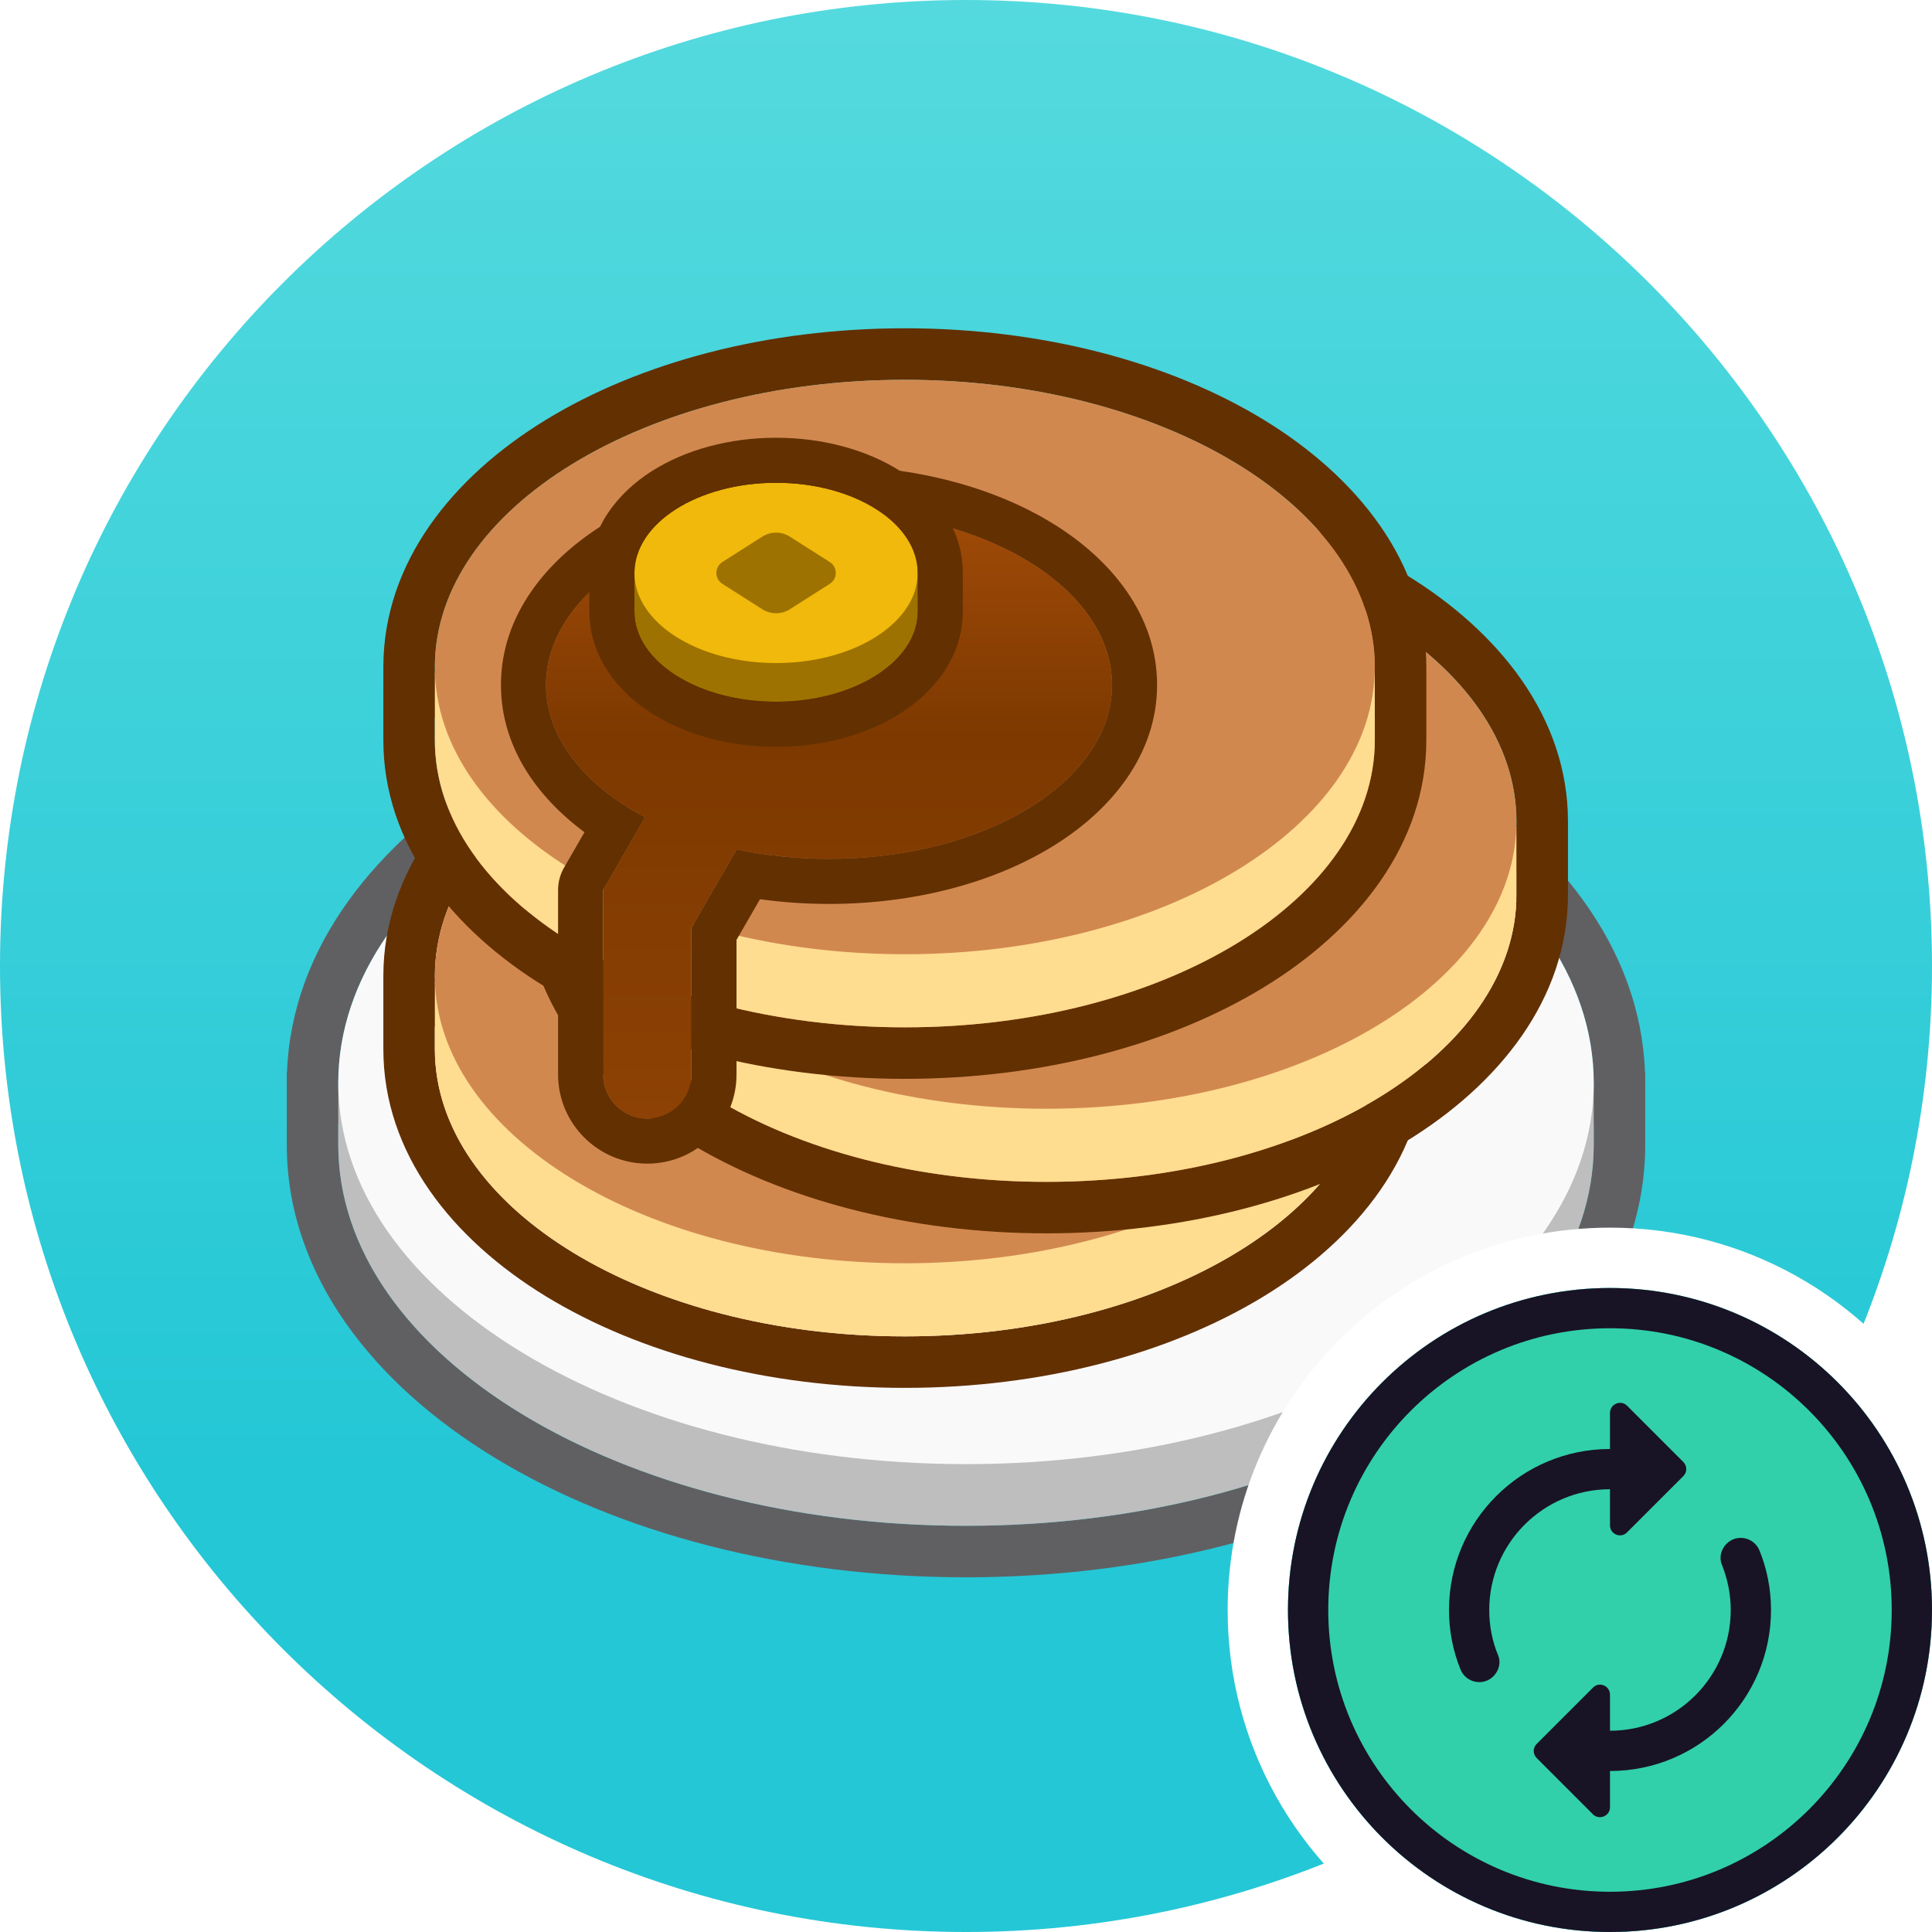
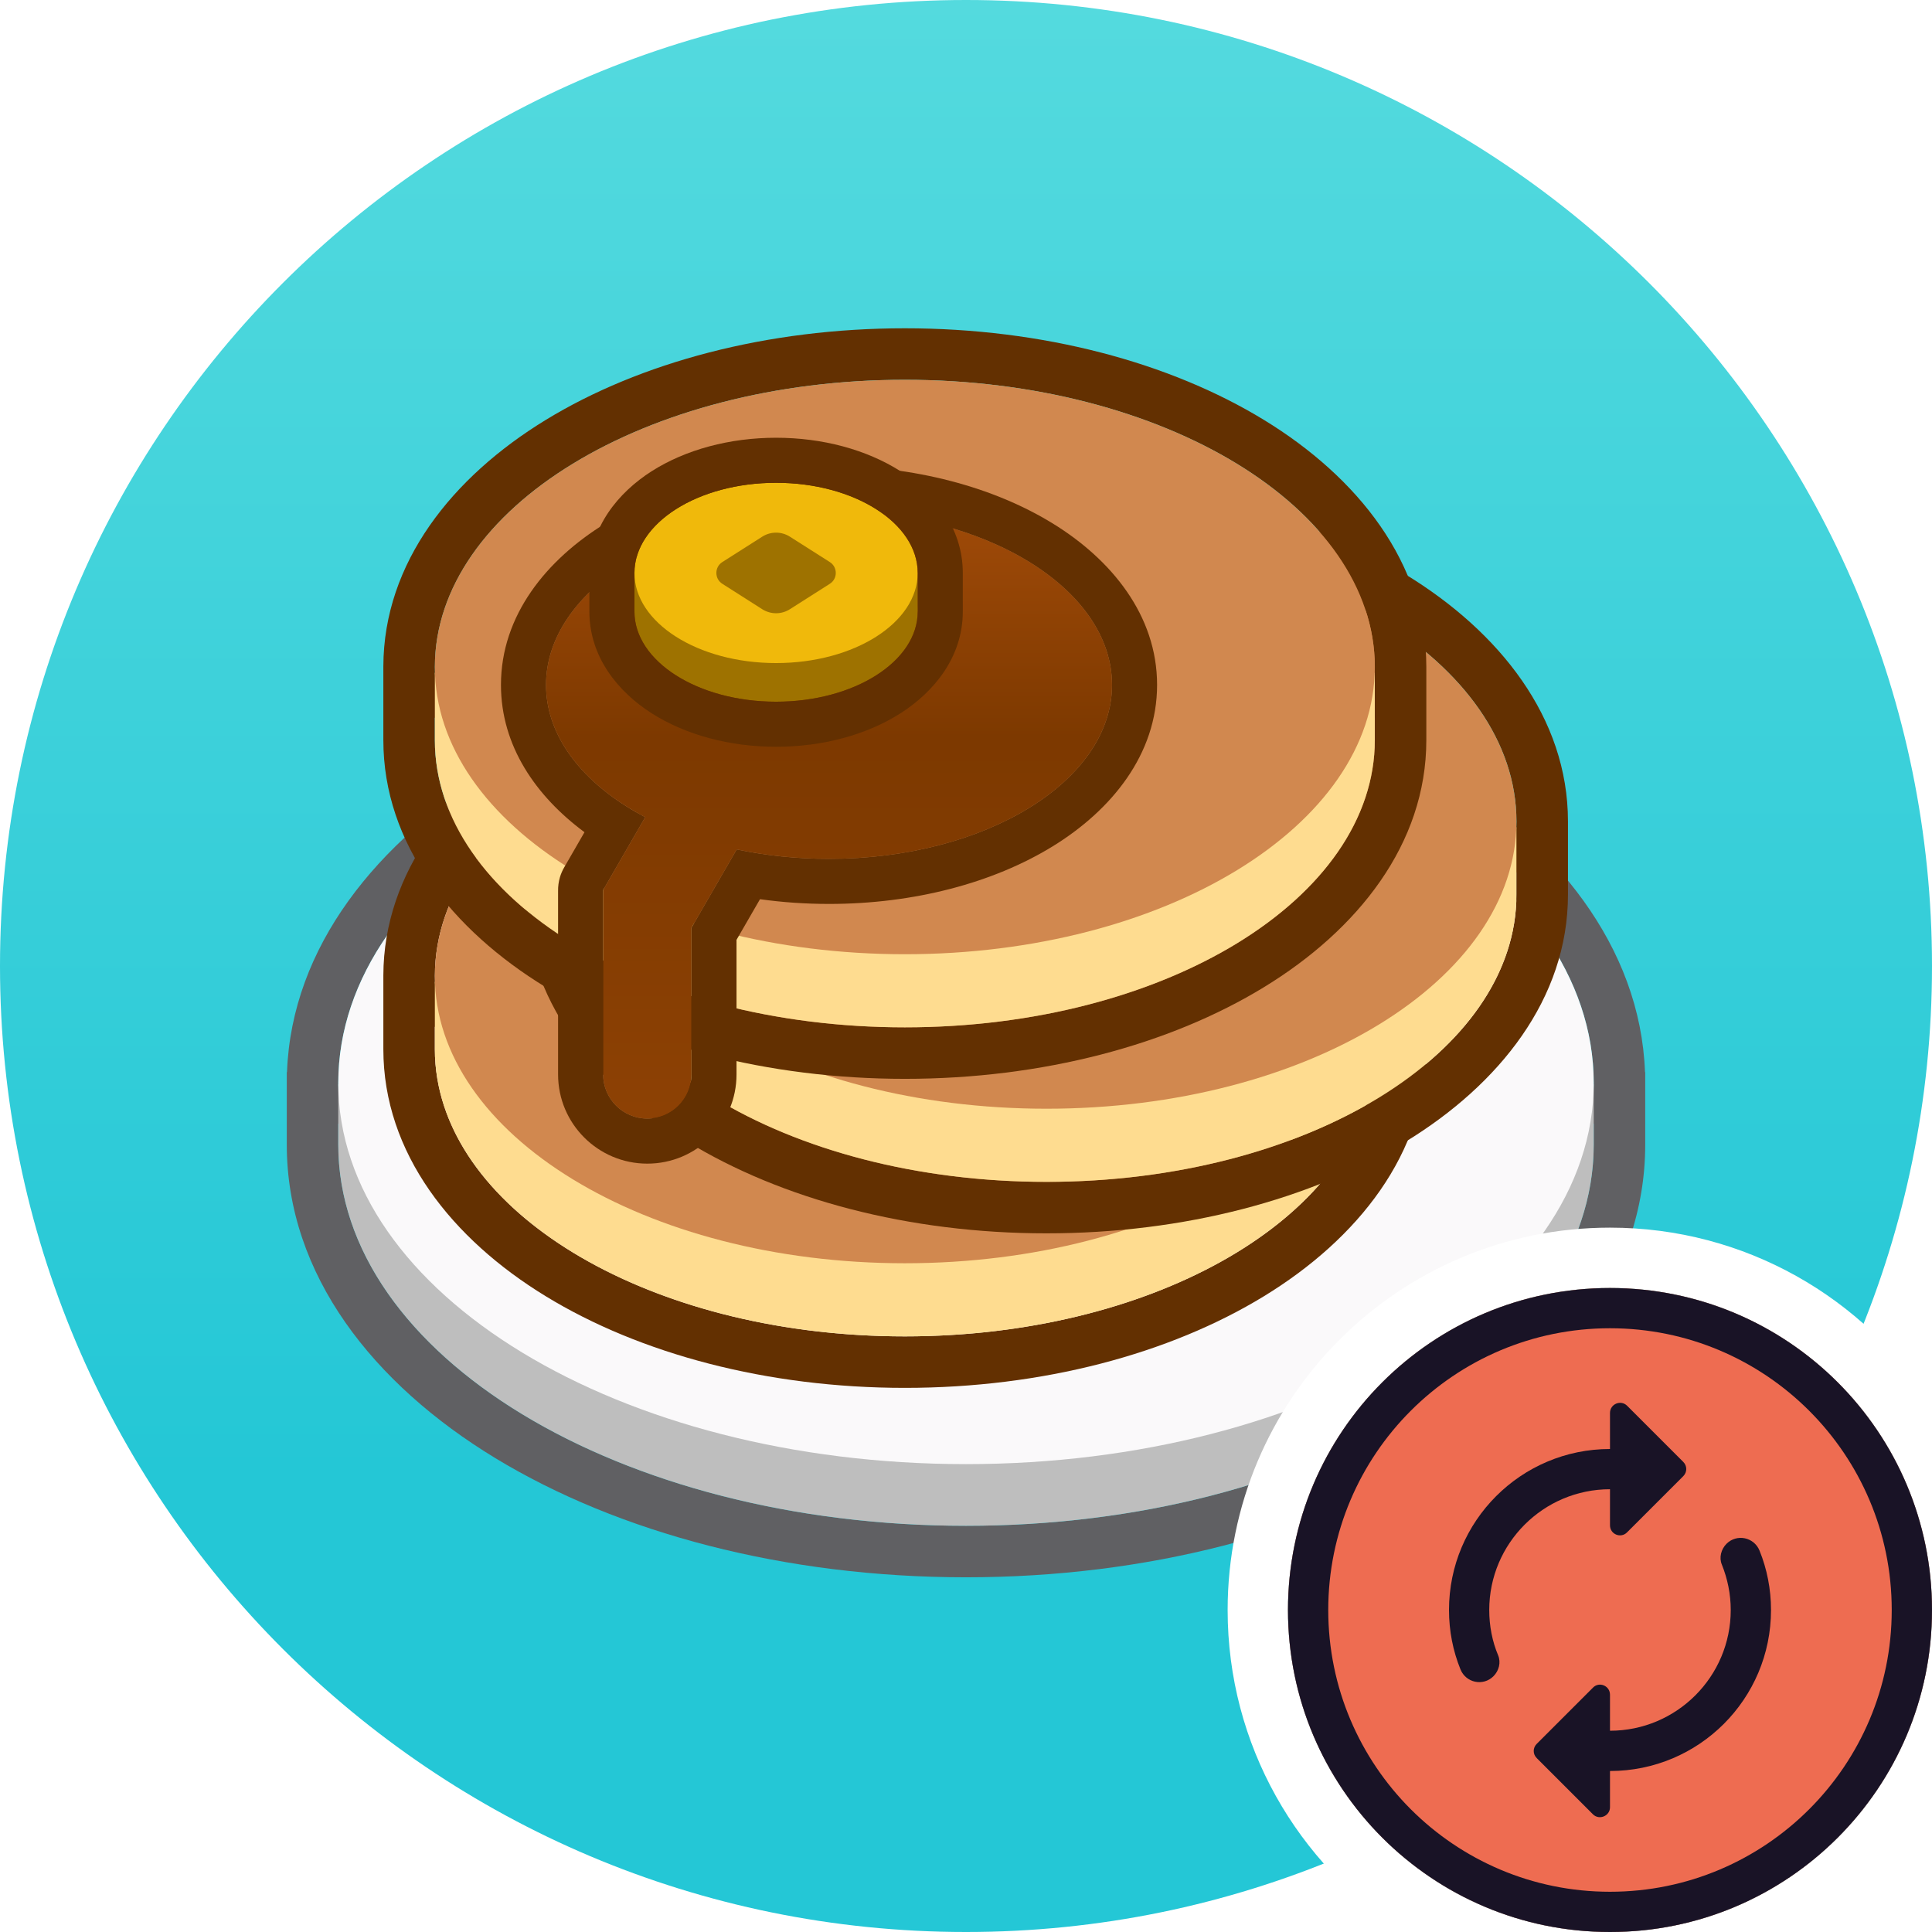
<svg xmlns="http://www.w3.org/2000/svg" width="64" height="64" fill="none" viewBox="0 0 64 64">
  <mask id="mask0" width="64" height="64" x="0" y="0" mask-type="alpha" maskUnits="userSpaceOnUse">
    <path fill="#C4C4C4" fill-rule="evenodd" d="M64 0H0V64H46.499C42.991 61.748 40.667 57.812 40.667 53.333C40.667 46.338 46.338 40.667 53.333 40.667C57.812 40.667 61.748 42.991 64 46.499V0Z" clip-rule="evenodd" />
  </mask>
  <g mask="url(#mask0)">
    <circle cx="32" cy="32" r="32" fill="url(#paint0_linear)" />
    <path fill="#606063" fill-rule="evenodd" d="M11.214 35.516C11.209 35.636 11.206 35.755 11.206 35.876C11.206 36.331 11.246 36.78 11.323 37.222H11.206V37.919C11.206 38.258 11.228 38.595 11.272 38.928C12.119 45.429 21.076 50.544 32 50.544C42.924 50.544 51.881 45.429 52.728 38.928C52.772 38.595 52.794 38.258 52.794 37.919V37.222H52.677C52.754 36.78 52.794 36.331 52.794 35.876C52.794 35.755 52.791 35.636 52.786 35.516C52.472 28.709 43.286 23.25 32 23.25C20.714 23.25 11.528 28.709 11.214 35.516ZM9.507 35.516C9.661 31.363 12.483 27.875 16.411 25.49C20.483 23.018 25.998 21.544 32 21.544C38.002 21.544 43.517 23.018 47.589 25.49C51.517 27.875 54.339 31.363 54.493 35.516H54.5V37.919C54.5 42.23 51.63 45.851 47.589 48.304C43.517 50.776 38.002 52.25 32 52.25C25.998 52.25 20.483 50.776 16.411 48.304C12.37 45.851 9.5 42.23 9.5 37.919V35.516H9.507Z" clip-rule="evenodd" />
    <path fill="#BEBEBE" d="M52.794 37.919C52.794 44.892 43.484 50.544 32 50.544C20.516 50.544 11.206 44.892 11.206 37.919V35.92H52.794V37.919Z" />
    <path fill="#FAF9FA" d="M52.794 35.876C52.794 42.849 43.484 48.501 32 48.501C20.516 48.501 11.206 42.849 11.206 35.876C11.206 28.903 20.516 23.25 32 23.25C43.484 23.25 52.794 28.903 52.794 35.876Z" />
    <path fill="#633001" fill-rule="evenodd" d="M14.406 32.309C14.406 32.317 14.406 32.325 14.406 32.333C14.406 32.907 14.489 33.469 14.648 34.015H14.405V34.755C14.405 35.081 14.432 35.404 14.485 35.721C15.277 40.522 21.91 44.269 29.974 44.269C38.038 44.269 44.67 40.522 45.463 35.721C45.516 35.404 45.543 35.081 45.543 34.755V34.015H45.3C45.455 33.484 45.538 32.938 45.543 32.38C45.543 32.364 45.543 32.348 45.543 32.333C45.543 32.325 45.543 32.317 45.543 32.309C45.522 27.065 38.56 22.818 29.974 22.818C21.389 22.818 14.427 27.065 14.406 32.309ZM12.699 32.309H12.699V34.755C12.699 38.201 14.978 41.045 18.076 42.938C21.202 44.849 25.413 45.975 29.974 45.975C34.535 45.975 38.746 44.849 41.872 42.938C44.97 41.045 47.249 38.201 47.249 34.755V32.386C47.249 32.368 47.249 32.35 47.249 32.333C47.249 28.886 44.97 26.042 41.873 24.149C38.746 22.238 34.535 21.112 29.974 21.112C25.413 21.112 21.203 22.238 18.076 24.149C14.986 26.038 12.71 28.873 12.699 32.309Z" clip-rule="evenodd" />
    <path fill="#FEDC90" d="M45.542 34.755C45.542 40.009 38.572 44.269 29.974 44.269C21.376 44.269 14.405 40.009 14.405 34.755V32.522H45.542V34.755Z" />
    <path fill="#D1884F" d="M45.542 32.333C45.542 37.587 38.572 41.847 29.974 41.847C21.376 41.847 14.405 37.587 14.405 32.333C14.405 27.078 21.376 22.818 29.974 22.818C38.572 22.818 45.542 27.078 45.542 32.333Z" />
    <path fill="#633001" fill-rule="evenodd" d="M19.098 27.19C19.098 27.198 19.098 27.206 19.098 27.214C19.098 27.788 19.181 28.35 19.34 28.897H19.097V29.636C19.097 29.962 19.124 30.285 19.177 30.603C19.969 35.403 26.602 39.15 34.666 39.15C42.73 39.15 49.362 35.403 50.155 30.603C50.208 30.285 50.234 29.962 50.234 29.636V28.897H49.992C50.147 28.365 50.23 27.819 50.234 27.261C50.235 27.245 50.235 27.23 50.235 27.214C50.235 27.206 50.235 27.198 50.235 27.19C50.214 21.947 43.252 17.7 34.666 17.7C26.081 17.7 19.118 21.947 19.098 27.19ZM17.391 27.19H17.391V29.636C17.391 33.083 19.67 35.927 22.767 37.819C25.894 39.73 30.105 40.856 34.666 40.856C39.227 40.856 43.438 39.73 46.564 37.819C49.662 35.927 51.941 33.083 51.941 29.636V27.267C51.941 27.25 51.941 27.232 51.941 27.214C51.941 23.767 49.662 20.923 46.564 19.031C43.438 17.12 39.227 15.993 34.666 15.993C30.105 15.993 25.894 17.12 22.768 19.031C19.677 20.919 17.402 23.754 17.391 27.19Z" clip-rule="evenodd" />
    <path fill="#FEDC90" d="M50.234 29.636C50.234 34.891 43.264 39.151 34.666 39.151C26.067 39.151 19.097 34.891 19.097 29.636V27.404H50.234V29.636Z" />
    <path fill="#D1884F" d="M50.234 27.214C50.234 32.469 43.264 36.728 34.666 36.728C26.067 36.728 19.097 32.469 19.097 27.214C19.097 21.96 26.067 17.7 34.666 17.7C43.264 17.7 50.234 21.96 50.234 27.214Z" />
    <path fill="#633001" fill-rule="evenodd" d="M14.406 22.072C14.406 22.08 14.406 22.088 14.406 22.096C14.406 22.67 14.489 23.232 14.648 23.778H14.405V24.517C14.405 24.844 14.432 25.166 14.485 25.484C15.277 30.285 21.91 34.032 29.974 34.032C38.038 34.032 44.67 30.285 45.463 25.484C45.516 25.166 45.543 24.844 45.543 24.517V23.778H45.3C45.455 23.247 45.538 22.7 45.543 22.142C45.543 22.127 45.543 22.111 45.543 22.096C45.543 22.088 45.543 22.08 45.543 22.072C45.522 16.828 38.56 12.581 29.974 12.581C21.389 12.581 14.427 16.828 14.406 22.072ZM12.699 22.072H12.699V24.517C12.699 27.964 14.978 30.808 18.076 32.701C21.202 34.612 25.413 35.738 29.974 35.738C34.535 35.738 38.746 34.612 41.872 32.701C44.97 30.808 47.249 27.964 47.249 24.517V22.149C47.249 22.131 47.249 22.113 47.249 22.096C47.249 18.649 44.97 15.805 41.873 13.912C38.746 12.001 34.535 10.875 29.974 10.875C25.413 10.875 21.203 12.001 18.076 13.912C14.986 15.8 12.71 18.636 12.699 22.072Z" clip-rule="evenodd" />
    <path fill="#FEDC90" d="M45.542 24.517C45.542 29.772 38.572 34.032 29.974 34.032C21.376 34.032 14.405 29.772 14.405 24.517V22.285H45.542V24.517Z" />
    <path fill="#D1884F" d="M45.542 22.096C45.542 27.35 38.572 31.61 29.974 31.61C21.376 31.61 14.405 27.35 14.405 22.096C14.405 16.841 21.376 12.581 29.974 12.581C38.572 12.581 45.542 16.841 45.542 22.096Z" />
    <path fill="url(#paint1_linear)" fill-rule="evenodd" d="M18.088 22.688C18.088 24.442 19.363 26.013 21.374 27.07L19.98 29.484L19.981 29.484H19.98V35.592C19.98 36.399 20.635 37.054 21.443 37.054C22.251 37.054 22.905 36.399 22.905 35.592V30.734L24.404 28.138C25.363 28.341 26.392 28.451 27.463 28.451C32.64 28.451 36.837 25.871 36.837 22.688C36.837 19.504 32.64 16.924 27.463 16.924C22.285 16.924 18.088 19.504 18.088 22.688Z" clip-rule="evenodd" />
    <path fill="#633001" fill-rule="evenodd" d="M21.374 27.07C21.151 26.953 20.937 26.83 20.733 26.7C19.096 25.663 18.088 24.247 18.088 22.688C18.088 19.504 22.285 16.924 27.462 16.924C32.64 16.924 36.837 19.504 36.837 22.688C36.837 25.871 32.64 28.451 27.462 28.451C26.392 28.451 25.363 28.341 24.404 28.138L22.905 30.734V35.592C22.905 36.399 22.25 37.054 21.443 37.054C20.635 37.054 19.98 36.399 19.98 35.592V29.484L21.374 27.07ZM18.487 29.509V35.592C18.487 37.224 19.811 38.547 21.443 38.547C23.075 38.547 24.398 37.224 24.398 35.592V31.134L25.176 29.787C25.914 29.89 26.679 29.944 27.462 29.944C30.282 29.944 32.906 29.245 34.873 28.035C36.817 26.84 38.33 24.992 38.33 22.688C38.33 20.383 36.817 18.535 34.873 17.34C32.906 16.13 30.282 15.431 27.462 15.431C24.643 15.431 22.019 16.13 20.052 17.34C18.108 18.535 16.595 20.383 16.595 22.688C16.595 24.71 17.753 26.375 19.362 27.568L18.698 28.719C18.634 28.825 18.584 28.94 18.548 29.061C18.505 29.209 18.485 29.36 18.487 29.509Z" clip-rule="evenodd" />
    <path fill="#9E7200" d="M21.017 20.259C21.017 21.908 23.117 23.245 25.708 23.245C28.3 23.245 30.4 21.908 30.4 20.259C30.4 18.61 28.3 17.273 25.708 17.273C23.117 17.273 21.017 18.61 21.017 20.259Z" />
    <path fill="#9E7200" d="M21.017 18.98H30.401V20.259H21.017V18.98Z" />
    <path fill="#F0B90B" d="M21.017 18.979C21.017 20.628 23.117 21.965 25.708 21.965C28.3 21.965 30.4 20.628 30.4 18.979C30.4 17.33 28.3 15.993 25.708 15.993C23.117 15.993 21.017 17.33 21.017 18.979Z" />
    <path fill="#9E7200" d="M23.928 18.619L25.25 17.778C25.53 17.6 25.887 17.6 26.166 17.778L27.489 18.619C27.752 18.787 27.752 19.172 27.489 19.339L26.166 20.181C25.887 20.359 25.53 20.359 25.25 20.181L23.928 19.339C23.665 19.172 23.665 18.787 23.928 18.619Z" />
    <path fill="#633001" fill-rule="evenodd" d="M21.59 15.608C22.713 14.894 24.173 14.501 25.709 14.501C27.244 14.501 28.705 14.894 29.828 15.608C30.933 16.312 31.894 17.467 31.894 18.979V20.259C31.894 21.771 30.933 22.926 29.828 23.63C28.705 24.345 27.244 24.738 25.709 24.738C24.173 24.738 22.713 24.345 21.59 23.63C20.484 22.926 19.524 21.771 19.524 20.259V18.979C19.524 17.467 20.484 16.312 21.59 15.608ZM25.709 15.993C23.117 15.993 21.017 17.33 21.017 18.979V20.259C21.017 21.908 23.117 23.245 25.709 23.245C28.3 23.245 30.401 21.908 30.401 20.259V18.979C30.401 17.33 28.3 15.993 25.709 15.993Z" clip-rule="evenodd" />
  </g>
  <circle cx="53.333" cy="53.333" r="10.667" fill="url(#paint2_linear)" />
  <path fill="#606063" fill-rule="evenodd" d="M46.404 54.505C46.403 54.545 46.402 54.585 46.402 54.625C46.402 54.777 46.415 54.926 46.441 55.074H46.402V55.306C46.402 55.419 46.409 55.532 46.424 55.643C46.706 57.81 49.692 59.515 53.333 59.515C56.974 59.515 59.96 57.81 60.242 55.643C60.257 55.532 60.264 55.419 60.264 55.306V55.074H60.225C60.251 54.926 60.264 54.777 60.264 54.625C60.264 54.585 60.263 54.545 60.261 54.505C60.157 52.236 57.095 50.417 53.333 50.417C49.571 50.417 46.509 52.236 46.404 54.505ZM45.835 54.505C45.887 53.121 46.828 51.958 48.137 51.163C49.494 50.339 51.332 49.848 53.333 49.848C55.334 49.848 57.172 50.339 58.529 51.163C59.839 51.958 60.779 53.121 60.831 54.505H60.833V55.306C60.833 56.743 59.876 57.95 58.529 58.768C57.172 59.592 55.334 60.083 53.333 60.083C51.332 60.083 49.494 59.592 48.137 58.768C46.79 57.95 45.833 56.743 45.833 55.306V54.505H45.835Z" clip-rule="evenodd" />
  <path fill="#BEBEBE" d="M60.264 55.306C60.264 57.63 57.161 59.515 53.333 59.515C49.505 59.515 46.402 57.63 46.402 55.306V54.64H60.264V55.306Z" />
  <path fill="#FAF9FA" d="M60.264 54.625C60.264 56.95 57.161 58.834 53.333 58.834C49.505 58.834 46.402 56.95 46.402 54.625C46.402 52.301 49.505 50.417 53.333 50.417C57.161 50.417 60.264 52.301 60.264 54.625Z" />
  <path fill="#633001" fill-rule="evenodd" d="M47.468 53.436C47.468 53.439 47.468 53.441 47.468 53.444C47.468 53.636 47.496 53.823 47.549 54.005H47.468V54.252C47.468 54.36 47.477 54.468 47.495 54.574C47.759 56.174 49.97 57.423 52.658 57.423C55.346 57.423 57.556 56.174 57.821 54.574C57.838 54.468 57.847 54.36 57.847 54.252V54.005H57.766C57.818 53.828 57.846 53.646 57.847 53.46C57.847 53.455 57.847 53.449 57.847 53.444C57.847 53.441 57.847 53.439 57.847 53.436C57.84 51.688 55.52 50.273 52.658 50.273C49.796 50.273 47.475 51.688 47.468 53.436ZM46.9 53.436H46.899V54.252C46.899 55.4 47.659 56.348 48.692 56.979C49.734 57.616 51.137 57.992 52.658 57.992C54.178 57.992 55.582 57.616 56.624 56.979C57.656 56.348 58.416 55.4 58.416 54.252V53.462C58.416 53.456 58.416 53.45 58.416 53.444C58.416 52.295 57.656 51.347 56.624 50.716C55.582 50.079 54.178 49.704 52.658 49.704C51.138 49.704 49.734 50.079 48.692 50.716C47.661 51.346 46.903 52.291 46.9 53.436Z" clip-rule="evenodd" />
  <path fill="#FEDC90" d="M57.847 54.252C57.847 56.003 55.524 57.423 52.658 57.423C49.792 57.423 47.468 56.003 47.468 54.252V53.507H57.847V54.252Z" />
  <path fill="#D1884F" d="M57.847 53.444C57.847 55.196 55.524 56.616 52.658 56.616C49.792 56.616 47.468 55.196 47.468 53.444C47.468 51.693 49.792 50.273 52.658 50.273C55.524 50.273 57.847 51.693 57.847 53.444Z" />
  <path fill="#633001" fill-rule="evenodd" d="M49.032 51.73C49.032 51.733 49.032 51.735 49.032 51.738C49.032 51.929 49.06 52.117 49.113 52.299H49.032V52.545C49.032 52.654 49.041 52.762 49.059 52.867C49.323 54.468 51.534 55.717 54.222 55.717C56.91 55.717 59.12 54.468 59.385 52.867C59.402 52.762 59.411 52.654 59.411 52.545V52.299H59.33C59.382 52.122 59.41 51.94 59.411 51.754C59.411 51.748 59.411 51.743 59.411 51.738C59.411 51.735 59.411 51.733 59.411 51.73C59.404 49.982 57.084 48.566 54.222 48.566C51.36 48.566 49.039 49.982 49.032 51.73ZM48.464 51.73H48.463V52.545C48.463 53.694 49.223 54.642 50.255 55.273C51.298 55.91 52.701 56.285 54.222 56.285C55.742 56.285 57.146 55.91 58.188 55.273C59.22 54.642 59.98 53.694 59.98 52.545V51.756C59.98 51.75 59.98 51.744 59.98 51.738C59.98 50.589 59.22 49.641 58.188 49.01C57.146 48.373 55.742 47.998 54.222 47.998C52.701 47.998 51.298 48.373 50.256 49.01C49.225 49.64 48.467 50.585 48.464 51.73Z" clip-rule="evenodd" />
  <path fill="#FEDC90" d="M59.411 52.545C59.411 54.297 57.088 55.717 54.222 55.717C51.356 55.717 49.032 54.297 49.032 52.545V51.801H59.411V52.545Z" />
  <path fill="#D1884F" d="M59.411 51.738C59.411 53.489 57.088 54.909 54.222 54.909C51.356 54.909 49.032 53.489 49.032 51.738C49.032 49.986 51.356 48.566 54.222 48.566C57.088 48.566 59.411 49.986 59.411 51.738Z" />
  <path fill="#633001" fill-rule="evenodd" d="M47.468 50.024C47.468 50.026 47.468 50.029 47.468 50.032C47.468 50.223 47.496 50.411 47.549 50.593H47.468V50.839C47.468 50.948 47.477 51.055 47.495 51.161C47.759 52.761 49.97 54.011 52.658 54.011C55.346 54.011 57.556 52.761 57.821 51.161C57.838 51.055 57.847 50.948 57.847 50.839V50.593H57.766C57.818 50.416 57.846 50.233 57.847 50.047C57.847 50.042 57.847 50.037 57.847 50.032C57.847 50.029 57.847 50.026 57.847 50.024C57.84 48.276 55.52 46.86 52.658 46.86C49.796 46.86 47.475 48.276 47.468 50.024ZM46.9 50.024H46.899V50.839C46.899 51.988 47.659 52.936 48.692 53.567C49.734 54.204 51.137 54.579 52.658 54.579C54.178 54.579 55.582 54.204 56.624 53.567C57.656 52.936 58.416 51.988 58.416 50.839V50.05C58.416 50.044 58.416 50.038 58.416 50.032C58.416 48.883 57.656 47.935 56.624 47.304C55.582 46.667 54.178 46.292 52.658 46.292C51.138 46.292 49.734 46.667 48.692 47.304C47.661 47.934 46.903 48.879 46.9 50.024Z" clip-rule="evenodd" />
  <path fill="#FEDC90" d="M57.847 50.839C57.847 52.591 55.524 54.011 52.658 54.011C49.792 54.011 47.468 52.591 47.468 50.839V50.095H57.847V50.839Z" />
  <path fill="#D1884F" d="M57.847 50.032C57.847 51.783 55.524 53.203 52.658 53.203C49.792 53.203 47.468 51.783 47.468 50.032C47.468 48.28 49.792 46.86 52.658 46.86C55.524 46.86 57.847 48.28 57.847 50.032Z" />
  <path fill="url(#paint3_linear)" fill-rule="evenodd" d="M48.696 50.229C48.696 50.814 49.12 51.338 49.791 51.69L49.326 52.495L49.327 52.495H49.326V54.531C49.326 54.8 49.545 55.018 49.814 55.018C50.083 55.018 50.301 54.8 50.301 54.531V52.911L50.801 52.046C51.12 52.114 51.464 52.15 51.82 52.15C53.546 52.15 54.945 51.29 54.945 50.229C54.945 49.168 53.546 48.308 51.82 48.308C50.095 48.308 48.696 49.168 48.696 50.229Z" clip-rule="evenodd" />
  <path fill="#633001" fill-rule="evenodd" d="M49.791 51.69C49.717 51.651 49.645 51.61 49.577 51.567C49.032 51.221 48.696 50.749 48.696 50.229C48.696 49.168 50.094 48.308 51.82 48.308C53.546 48.308 54.945 49.168 54.945 50.229C54.945 51.29 53.546 52.15 51.82 52.15C51.463 52.15 51.12 52.114 50.801 52.046L50.301 52.911V54.531C50.301 54.8 50.083 55.018 49.814 55.018C49.544 55.018 49.326 54.8 49.326 54.531V52.495L49.791 51.69ZM48.829 52.503V54.531C48.829 55.075 49.27 55.516 49.814 55.516C50.358 55.516 50.799 55.075 50.799 54.531V53.045L51.058 52.596C51.304 52.63 51.559 52.648 51.82 52.648C52.76 52.648 53.635 52.415 54.291 52.011C54.938 51.613 55.443 50.997 55.443 50.229C55.443 49.461 54.938 48.845 54.291 48.447C53.635 48.043 52.76 47.81 51.82 47.81C50.881 47.81 50.006 48.043 49.35 48.447C48.702 48.845 48.198 49.461 48.198 50.229C48.198 50.903 48.584 51.458 49.12 51.856L48.899 52.24C48.878 52.275 48.861 52.313 48.849 52.354C48.834 52.403 48.828 52.453 48.829 52.503Z" clip-rule="evenodd" />
  <path fill="#9E7200" d="M49.672 49.42C49.672 49.969 50.372 50.415 51.236 50.415C52.1 50.415 52.8 49.969 52.8 49.42C52.8 48.87 52.1 48.424 51.236 48.424C50.372 48.424 49.672 48.87 49.672 49.42Z" />
  <path fill="#9E7200" d="M49.672 48.993H52.8V49.42H49.672V48.993Z" />
  <path fill="#F0B90B" d="M49.672 48.993C49.672 49.543 50.372 49.988 51.236 49.988C52.1 49.988 52.8 49.543 52.8 48.993C52.8 48.443 52.1 47.998 51.236 47.998C50.372 47.998 49.672 48.443 49.672 48.993Z" />
  <path fill="#9E7200" d="M50.642 48.873L51.083 48.593C51.176 48.533 51.295 48.533 51.389 48.593L51.83 48.873C51.917 48.929 51.917 49.057 51.83 49.113L51.389 49.394C51.295 49.453 51.176 49.453 51.083 49.394L50.642 49.113C50.555 49.057 50.555 48.929 50.642 48.873Z" />
  <path fill="#633001" fill-rule="evenodd" d="M49.863 47.869C50.237 47.631 50.724 47.5 51.236 47.5C51.748 47.5 52.235 47.631 52.609 47.869C52.977 48.104 53.297 48.489 53.297 48.993V49.42C53.297 49.924 52.977 50.309 52.609 50.543C52.235 50.781 51.748 50.913 51.236 50.913C50.724 50.913 50.237 50.781 49.863 50.543C49.494 50.309 49.174 49.924 49.174 49.42V48.993C49.174 48.489 49.494 48.104 49.863 47.869ZM51.236 47.998C50.372 47.998 49.672 48.443 49.672 48.993V49.42C49.672 49.969 50.372 50.415 51.236 50.415C52.1 50.415 52.8 49.969 52.8 49.42V48.993C52.8 48.443 52.1 47.998 51.236 47.998Z" clip-rule="evenodd" />
-   <path fill="#31D0AA" d="M64 53.333C64 59.224 59.224 64 53.333 64C47.442 64 42.666 59.224 42.666 53.333C42.666 47.442 47.442 42.667 53.333 42.667C59.224 42.667 64 47.442 64 53.333Z" />
+   <path fill="#EE6C51" d="M64 53.333C64 59.224 59.224 64 53.333 64C47.442 64 42.666 59.224 42.666 53.333C42.666 47.442 47.442 42.667 53.333 42.667C59.224 42.667 64 47.442 64 53.333Z" />
  <path fill="#191326" fill-rule="evenodd" d="M53.333 62.667C58.488 62.667 62.666 58.488 62.666 53.333C62.666 48.179 58.488 44 53.333 44C48.178 44 44 48.179 44 53.333C44 58.488 48.178 62.667 53.333 62.667ZM53.333 64C59.224 64 64 59.224 64 53.333C64 47.442 59.224 42.667 53.333 42.667C47.442 42.667 42.666 47.442 42.666 53.333C42.666 59.224 47.442 64 53.333 64Z" clip-rule="evenodd" />
  <path fill="#191326" d="M53.333 49.333V50.527C53.333 50.827 53.693 50.973 53.9 50.76L55.76 48.9C55.893 48.767 55.893 48.56 55.76 48.427L53.9 46.567C53.693 46.36 53.333 46.507 53.333 46.807V48C50.387 48 48 50.387 48 53.333C48 54.027 48.133 54.693 48.38 55.3C48.56 55.747 49.133 55.867 49.473 55.527C49.653 55.347 49.727 55.073 49.627 54.833C49.433 54.373 49.333 53.86 49.333 53.333C49.333 51.127 51.127 49.333 53.333 49.333ZM57.193 51.14C57.013 51.32 56.94 51.6 57.04 51.833C57.227 52.3 57.333 52.807 57.333 53.333C57.333 55.54 55.54 57.333 53.333 57.333V56.14C53.333 55.84 52.973 55.693 52.767 55.907L50.907 57.767C50.773 57.9 50.773 58.107 50.907 58.24L52.767 60.1C52.973 60.307 53.333 60.16 53.333 59.867V58.667C56.28 58.667 58.667 56.28 58.667 53.333C58.667 52.64 58.533 51.973 58.287 51.367C58.107 50.92 57.533 50.8 57.193 51.14Z" />
  <defs>
    <linearGradient id="paint0_linear" x1="32" x2="32" y1="0" y2="64" gradientUnits="userSpaceOnUse">
      <stop stop-color="#54DADE" />
      <stop offset=".762" stop-color="#24C7D6" />
    </linearGradient>
    <linearGradient id="paint1_linear" x1="27.564" x2="27.564" y1="17.117" y2="36.903" gradientUnits="userSpaceOnUse">
      <stop stop-color="#9F4A08" />
      <stop offset=".37" stop-color="#7D3900" />
      <stop offset="1" stop-color="#8D4104" />
    </linearGradient>
    <linearGradient id="paint2_linear" x1="53.333" x2="53.333" y1="42.667" y2="64" gradientUnits="userSpaceOnUse">
      <stop stop-color="#54DADE" />
      <stop offset=".762" stop-color="#24C7D6" />
    </linearGradient>
    <linearGradient id="paint3_linear" x1="51.854" x2="51.854" y1="48.372" y2="54.968" gradientUnits="userSpaceOnUse">
      <stop stop-color="#9F4A08" />
      <stop offset=".37" stop-color="#7D3900" />
      <stop offset="1" stop-color="#8D4104" />
    </linearGradient>
  </defs>
</svg>
